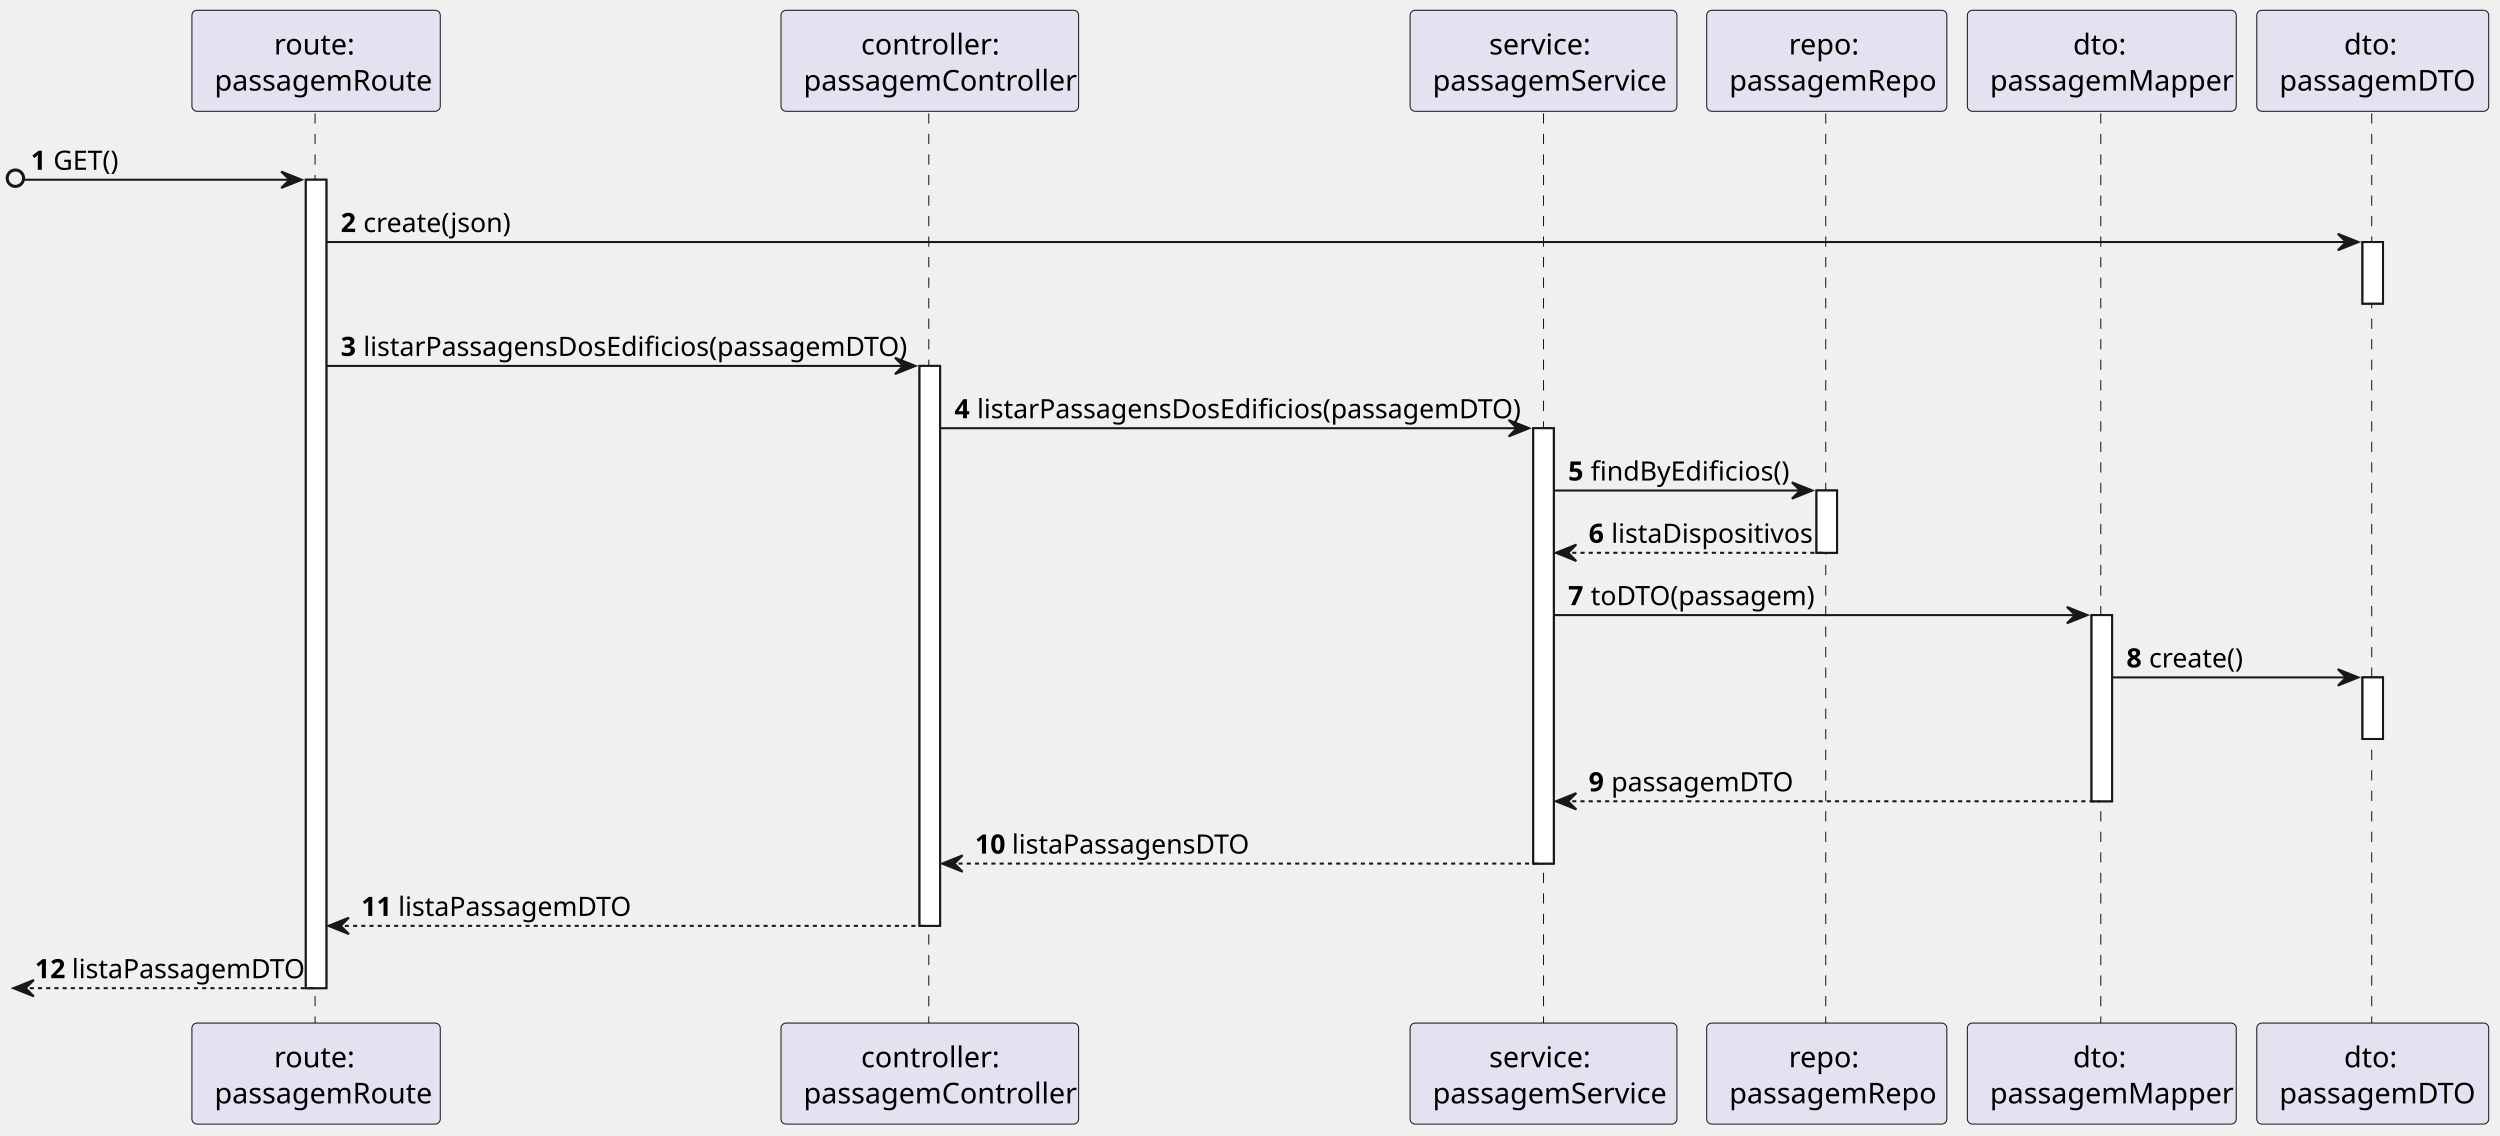
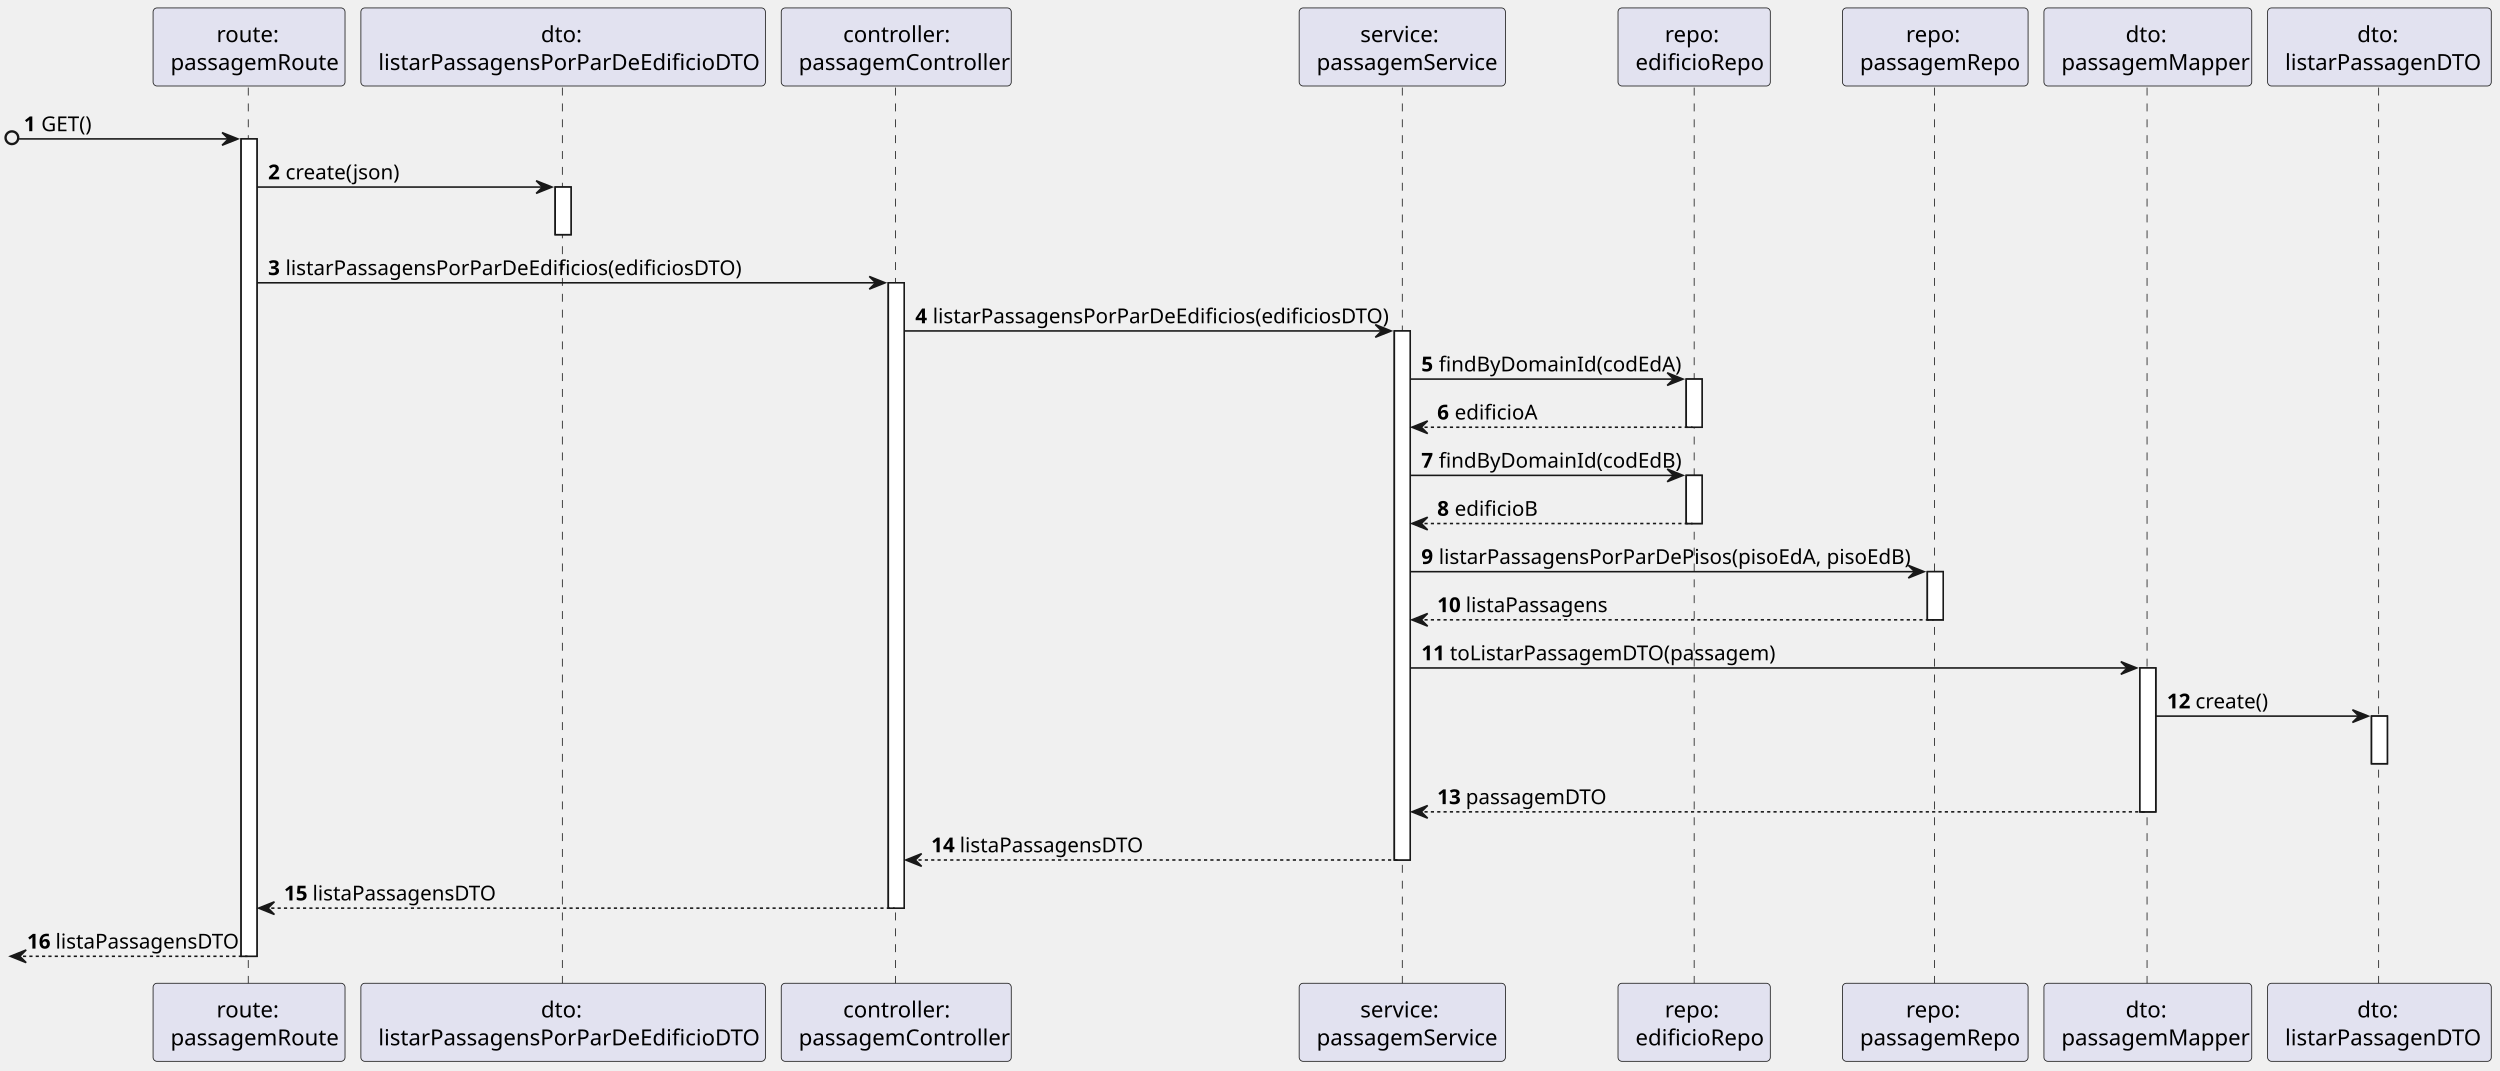
- <svg xmlns="http://www.w3.org/2000/svg" contentStyleType="text/css" height="553px" preserveAspectRatio="none" style="width:1218px;height:553px;background:#FFFFFF;" version="1.1" viewBox="0 0 1218 553" width="1218px" zoomAndPan="magnify">
+ <svg xmlns="http://www.w3.org/2000/svg" contentStyleType="text/css" height="675px" preserveAspectRatio="none" style="width:1576px;height:675px;background:#FFFFFF;" version="1.1" viewBox="0 0 1576 675" width="1576px" zoomAndPan="magnify">
  <defs />
  <g>
-     <rect fill="#FFFFFF" height="393.867" style="stroke:#181818;stroke-width:1.0;" width="10" x="149" y="87.57" />
-     <rect fill="#FFFFFF" height="272.812" style="stroke:#181818;stroke-width:1.0;" width="10" x="448" y="178.273" />
-     <rect fill="#FFFFFF" height="212.109" style="stroke:#181818;stroke-width:1.0;" width="10" x="747" y="208.625" />
-     <rect fill="#FFFFFF" height="30.352" style="stroke:#181818;stroke-width:1.0;" width="10" x="885" y="238.977" />
-     <rect fill="#FFFFFF" height="90.703" style="stroke:#181818;stroke-width:1.0;" width="10" x="1019" y="299.68" />
-     <rect fill="#FFFFFF" height="30" style="stroke:#181818;stroke-width:1.0;" width="10" x="1151" y="117.922" />
-     <rect fill="#FFFFFF" height="30" style="stroke:#181818;stroke-width:1.0;" width="10" x="1151" y="330.031" />
-     <line style="stroke:#181818;stroke-width:0.5;stroke-dasharray:5.0,5.0;" x1="153.5" x2="153.5" y1="55.219" y2="499.438" />
-     <line style="stroke:#181818;stroke-width:0.5;stroke-dasharray:5.0,5.0;" x1="452.5" x2="452.5" y1="55.219" y2="499.438" />
-     <line style="stroke:#181818;stroke-width:0.5;stroke-dasharray:5.0,5.0;" x1="752" x2="752" y1="55.219" y2="499.438" />
-     <line style="stroke:#181818;stroke-width:0.5;stroke-dasharray:5.0,5.0;" x1="889.5" x2="889.5" y1="55.219" y2="499.438" />
-     <line style="stroke:#181818;stroke-width:0.5;stroke-dasharray:5.0,5.0;" x1="1023.5" x2="1023.5" y1="55.219" y2="499.438" />
-     <line style="stroke:#181818;stroke-width:0.5;stroke-dasharray:5.0,5.0;" x1="1155.5" x2="1155.5" y1="55.219" y2="499.438" />
-     <rect fill="#E2E2F0" height="49.219" rx="2.5" ry="2.5" style="stroke:#181818;stroke-width:0.5;" width="121" x="93.5" y="5" />
-     <text fill="#000000" font-family="sans-serif" font-size="14" lengthAdjust="spacing" textLength="37" x="133.5" y="26.533">route:</text>
-     <text fill="#000000" font-family="sans-serif" font-size="14" lengthAdjust="spacing" textLength="103" x="104.5" y="44.143">passagemRoute</text>
-     <rect fill="#E2E2F0" height="49.219" rx="2.5" ry="2.5" style="stroke:#181818;stroke-width:0.5;" width="121" x="93.5" y="498.438" />
-     <text fill="#000000" font-family="sans-serif" font-size="14" lengthAdjust="spacing" textLength="37" x="133.5" y="519.971">route:</text>
-     <text fill="#000000" font-family="sans-serif" font-size="14" lengthAdjust="spacing" textLength="103" x="104.5" y="537.58">passagemRoute</text>
-     <rect fill="#E2E2F0" height="49.219" rx="2.5" ry="2.5" style="stroke:#181818;stroke-width:0.5;" width="145" x="380.5" y="5" />
-     <text fill="#000000" font-family="sans-serif" font-size="14" lengthAdjust="spacing" textLength="63" x="419.5" y="26.533">controller:</text>
-     <text fill="#000000" font-family="sans-serif" font-size="14" lengthAdjust="spacing" textLength="127" x="391.5" y="44.143">passagemController</text>
-     <rect fill="#E2E2F0" height="49.219" rx="2.5" ry="2.5" style="stroke:#181818;stroke-width:0.5;" width="145" x="380.5" y="498.438" />
-     <text fill="#000000" font-family="sans-serif" font-size="14" lengthAdjust="spacing" textLength="63" x="419.5" y="519.971">controller:</text>
-     <text fill="#000000" font-family="sans-serif" font-size="14" lengthAdjust="spacing" textLength="127" x="391.5" y="537.58">passagemController</text>
-     <rect fill="#E2E2F0" height="49.219" rx="2.5" ry="2.5" style="stroke:#181818;stroke-width:0.5;" width="130" x="687" y="5" />
-     <text fill="#000000" font-family="sans-serif" font-size="14" lengthAdjust="spacing" textLength="49" x="725.5" y="26.533">service:</text>
-     <text fill="#000000" font-family="sans-serif" font-size="14" lengthAdjust="spacing" textLength="112" x="698" y="44.143">passagemService</text>
-     <rect fill="#E2E2F0" height="49.219" rx="2.5" ry="2.5" style="stroke:#181818;stroke-width:0.5;" width="130" x="687" y="498.438" />
-     <text fill="#000000" font-family="sans-serif" font-size="14" lengthAdjust="spacing" textLength="49" x="725.5" y="519.971">service:</text>
-     <text fill="#000000" font-family="sans-serif" font-size="14" lengthAdjust="spacing" textLength="112" x="698" y="537.58">passagemService</text>
-     <rect fill="#E2E2F0" height="49.219" rx="2.5" ry="2.5" style="stroke:#181818;stroke-width:0.5;" width="117" x="831.5" y="5" />
-     <text fill="#000000" font-family="sans-serif" font-size="14" lengthAdjust="spacing" textLength="33" x="871.5" y="26.533">repo:</text>
-     <text fill="#000000" font-family="sans-serif" font-size="14" lengthAdjust="spacing" textLength="99" x="842.5" y="44.143">passagemRepo</text>
-     <rect fill="#E2E2F0" height="49.219" rx="2.5" ry="2.5" style="stroke:#181818;stroke-width:0.5;" width="117" x="831.5" y="498.438" />
-     <text fill="#000000" font-family="sans-serif" font-size="14" lengthAdjust="spacing" textLength="33" x="871.5" y="519.971">repo:</text>
-     <text fill="#000000" font-family="sans-serif" font-size="14" lengthAdjust="spacing" textLength="99" x="842.5" y="537.58">passagemRepo</text>
-     <rect fill="#E2E2F0" height="49.219" rx="2.5" ry="2.5" style="stroke:#181818;stroke-width:0.5;" width="131" x="958.5" y="5" />
-     <text fill="#000000" font-family="sans-serif" font-size="14" lengthAdjust="spacing" textLength="24" x="1010" y="26.533">dto:</text>
-     <text fill="#000000" font-family="sans-serif" font-size="14" lengthAdjust="spacing" textLength="113" x="969.5" y="44.143">passagemMapper</text>
-     <rect fill="#E2E2F0" height="49.219" rx="2.5" ry="2.5" style="stroke:#181818;stroke-width:0.5;" width="131" x="958.5" y="498.438" />
-     <text fill="#000000" font-family="sans-serif" font-size="14" lengthAdjust="spacing" textLength="24" x="1010" y="519.971">dto:</text>
-     <text fill="#000000" font-family="sans-serif" font-size="14" lengthAdjust="spacing" textLength="113" x="969.5" y="537.58">passagemMapper</text>
-     <rect fill="#E2E2F0" height="49.219" rx="2.5" ry="2.5" style="stroke:#181818;stroke-width:0.5;" width="113" x="1099.5" y="5" />
-     <text fill="#000000" font-family="sans-serif" font-size="14" lengthAdjust="spacing" textLength="24" x="1142" y="26.533">dto:</text>
-     <text fill="#000000" font-family="sans-serif" font-size="14" lengthAdjust="spacing" textLength="95" x="1110.5" y="44.143">passagemDTO</text>
-     <rect fill="#E2E2F0" height="49.219" rx="2.5" ry="2.5" style="stroke:#181818;stroke-width:0.5;" width="113" x="1099.5" y="498.438" />
-     <text fill="#000000" font-family="sans-serif" font-size="14" lengthAdjust="spacing" textLength="24" x="1142" y="519.971">dto:</text>
-     <text fill="#000000" font-family="sans-serif" font-size="14" lengthAdjust="spacing" textLength="95" x="1110.5" y="537.58">passagemDTO</text>
-     <rect fill="#FFFFFF" height="393.867" style="stroke:#181818;stroke-width:1.0;" width="10" x="149" y="87.57" />
-     <rect fill="#FFFFFF" height="272.812" style="stroke:#181818;stroke-width:1.0;" width="10" x="448" y="178.273" />
-     <rect fill="#FFFFFF" height="212.109" style="stroke:#181818;stroke-width:1.0;" width="10" x="747" y="208.625" />
-     <rect fill="#FFFFFF" height="30.352" style="stroke:#181818;stroke-width:1.0;" width="10" x="885" y="238.977" />
-     <rect fill="#FFFFFF" height="90.703" style="stroke:#181818;stroke-width:1.0;" width="10" x="1019" y="299.68" />
-     <rect fill="#FFFFFF" height="30" style="stroke:#181818;stroke-width:1.0;" width="10" x="1151" y="117.922" />
-     <rect fill="#FFFFFF" height="30" style="stroke:#181818;stroke-width:1.0;" width="10" x="1151" y="330.031" />
+     <rect fill="#FFFFFF" height="515.273" style="stroke:#181818;stroke-width:1.0;" width="10" x="152" y="87.57" />
+     <rect fill="#FFFFFF" height="30" style="stroke:#181818;stroke-width:1.0;" width="10" x="350" y="117.922" />
+     <rect fill="#FFFFFF" height="394.219" style="stroke:#181818;stroke-width:1.0;" width="10" x="560" y="178.273" />
+     <rect fill="#FFFFFF" height="333.516" style="stroke:#181818;stroke-width:1.0;" width="10" x="879" y="208.625" />
+     <rect fill="#FFFFFF" height="30.352" style="stroke:#181818;stroke-width:1.0;" width="10" x="1063" y="238.977" />
+     <rect fill="#FFFFFF" height="30.352" style="stroke:#181818;stroke-width:1.0;" width="10" x="1063" y="299.68" />
+     <rect fill="#FFFFFF" height="30.352" style="stroke:#181818;stroke-width:1.0;" width="10" x="1215" y="360.383" />
+     <rect fill="#FFFFFF" height="90.703" style="stroke:#181818;stroke-width:1.0;" width="10" x="1349" y="421.086" />
+     <rect fill="#FFFFFF" height="30" style="stroke:#181818;stroke-width:1.0;" width="10" x="1495" y="451.438" />
+     <line style="stroke:#181818;stroke-width:0.5;stroke-dasharray:5.0,5.0;" x1="156.5" x2="156.5" y1="55.219" y2="620.844" />
+     <line style="stroke:#181818;stroke-width:0.5;stroke-dasharray:5.0,5.0;" x1="354.5" x2="354.5" y1="55.219" y2="620.844" />
+     <line style="stroke:#181818;stroke-width:0.5;stroke-dasharray:5.0,5.0;" x1="564.5" x2="564.5" y1="55.219" y2="620.844" />
+     <line style="stroke:#181818;stroke-width:0.5;stroke-dasharray:5.0,5.0;" x1="884" x2="884" y1="55.219" y2="620.844" />
+     <line style="stroke:#181818;stroke-width:0.5;stroke-dasharray:5.0,5.0;" x1="1068" x2="1068" y1="55.219" y2="620.844" />
+     <line style="stroke:#181818;stroke-width:0.5;stroke-dasharray:5.0,5.0;" x1="1219.5" x2="1219.5" y1="55.219" y2="620.844" />
+     <line style="stroke:#181818;stroke-width:0.5;stroke-dasharray:5.0,5.0;" x1="1353.5" x2="1353.5" y1="55.219" y2="620.844" />
+     <line style="stroke:#181818;stroke-width:0.5;stroke-dasharray:5.0,5.0;" x1="1499.5" x2="1499.5" y1="55.219" y2="620.844" />
+     <rect fill="#E2E2F0" height="49.219" rx="2.5" ry="2.5" style="stroke:#181818;stroke-width:0.5;" width="121" x="96.5" y="5" />
+     <text fill="#000000" font-family="sans-serif" font-size="14" lengthAdjust="spacing" textLength="37" x="136.5" y="26.533">route:</text>
+     <text fill="#000000" font-family="sans-serif" font-size="14" lengthAdjust="spacing" textLength="103" x="107.5" y="44.143">passagemRoute</text>
+     <rect fill="#E2E2F0" height="49.219" rx="2.5" ry="2.5" style="stroke:#181818;stroke-width:0.5;" width="121" x="96.5" y="619.844" />
+     <text fill="#000000" font-family="sans-serif" font-size="14" lengthAdjust="spacing" textLength="37" x="136.5" y="641.377">route:</text>
+     <text fill="#000000" font-family="sans-serif" font-size="14" lengthAdjust="spacing" textLength="103" x="107.5" y="658.986">passagemRoute</text>
+     <rect fill="#E2E2F0" height="49.219" rx="2.5" ry="2.5" style="stroke:#181818;stroke-width:0.5;" width="255" x="227.5" y="5" />
+     <text fill="#000000" font-family="sans-serif" font-size="14" lengthAdjust="spacing" textLength="24" x="341" y="26.533">dto:</text>
+     <text fill="#000000" font-family="sans-serif" font-size="14" lengthAdjust="spacing" textLength="237" x="238.5" y="44.143">listarPassagensPorParDeEdificioDTO</text>
+     <rect fill="#E2E2F0" height="49.219" rx="2.5" ry="2.5" style="stroke:#181818;stroke-width:0.5;" width="255" x="227.5" y="619.844" />
+     <text fill="#000000" font-family="sans-serif" font-size="14" lengthAdjust="spacing" textLength="24" x="341" y="641.377">dto:</text>
+     <text fill="#000000" font-family="sans-serif" font-size="14" lengthAdjust="spacing" textLength="237" x="238.5" y="658.986">listarPassagensPorParDeEdificioDTO</text>
+     <rect fill="#E2E2F0" height="49.219" rx="2.5" ry="2.5" style="stroke:#181818;stroke-width:0.5;" width="145" x="492.5" y="5" />
+     <text fill="#000000" font-family="sans-serif" font-size="14" lengthAdjust="spacing" textLength="63" x="531.5" y="26.533">controller:</text>
+     <text fill="#000000" font-family="sans-serif" font-size="14" lengthAdjust="spacing" textLength="127" x="503.5" y="44.143">passagemController</text>
+     <rect fill="#E2E2F0" height="49.219" rx="2.5" ry="2.5" style="stroke:#181818;stroke-width:0.5;" width="145" x="492.5" y="619.844" />
+     <text fill="#000000" font-family="sans-serif" font-size="14" lengthAdjust="spacing" textLength="63" x="531.5" y="641.377">controller:</text>
+     <text fill="#000000" font-family="sans-serif" font-size="14" lengthAdjust="spacing" textLength="127" x="503.5" y="658.986">passagemController</text>
+     <rect fill="#E2E2F0" height="49.219" rx="2.5" ry="2.5" style="stroke:#181818;stroke-width:0.5;" width="130" x="819" y="5" />
+     <text fill="#000000" font-family="sans-serif" font-size="14" lengthAdjust="spacing" textLength="49" x="857.5" y="26.533">service:</text>
+     <text fill="#000000" font-family="sans-serif" font-size="14" lengthAdjust="spacing" textLength="112" x="830" y="44.143">passagemService</text>
+     <rect fill="#E2E2F0" height="49.219" rx="2.5" ry="2.5" style="stroke:#181818;stroke-width:0.5;" width="130" x="819" y="619.844" />
+     <text fill="#000000" font-family="sans-serif" font-size="14" lengthAdjust="spacing" textLength="49" x="857.5" y="641.377">service:</text>
+     <text fill="#000000" font-family="sans-serif" font-size="14" lengthAdjust="spacing" textLength="112" x="830" y="658.986">passagemService</text>
+     <rect fill="#E2E2F0" height="49.219" rx="2.5" ry="2.5" style="stroke:#181818;stroke-width:0.5;" width="96" x="1020" y="5" />
+     <text fill="#000000" font-family="sans-serif" font-size="14" lengthAdjust="spacing" textLength="33" x="1049.5" y="26.533">repo:</text>
+     <text fill="#000000" font-family="sans-serif" font-size="14" lengthAdjust="spacing" textLength="78" x="1031" y="44.143">edificioRepo</text>
+     <rect fill="#E2E2F0" height="49.219" rx="2.5" ry="2.5" style="stroke:#181818;stroke-width:0.5;" width="96" x="1020" y="619.844" />
+     <text fill="#000000" font-family="sans-serif" font-size="14" lengthAdjust="spacing" textLength="33" x="1049.5" y="641.377">repo:</text>
+     <text fill="#000000" font-family="sans-serif" font-size="14" lengthAdjust="spacing" textLength="78" x="1031" y="658.986">edificioRepo</text>
+     <rect fill="#E2E2F0" height="49.219" rx="2.5" ry="2.5" style="stroke:#181818;stroke-width:0.5;" width="117" x="1161.5" y="5" />
+     <text fill="#000000" font-family="sans-serif" font-size="14" lengthAdjust="spacing" textLength="33" x="1201.5" y="26.533">repo:</text>
+     <text fill="#000000" font-family="sans-serif" font-size="14" lengthAdjust="spacing" textLength="99" x="1172.5" y="44.143">passagemRepo</text>
+     <rect fill="#E2E2F0" height="49.219" rx="2.5" ry="2.5" style="stroke:#181818;stroke-width:0.5;" width="117" x="1161.5" y="619.844" />
+     <text fill="#000000" font-family="sans-serif" font-size="14" lengthAdjust="spacing" textLength="33" x="1201.5" y="641.377">repo:</text>
+     <text fill="#000000" font-family="sans-serif" font-size="14" lengthAdjust="spacing" textLength="99" x="1172.5" y="658.986">passagemRepo</text>
+     <rect fill="#E2E2F0" height="49.219" rx="2.5" ry="2.5" style="stroke:#181818;stroke-width:0.5;" width="131" x="1288.5" y="5" />
+     <text fill="#000000" font-family="sans-serif" font-size="14" lengthAdjust="spacing" textLength="24" x="1340" y="26.533">dto:</text>
+     <text fill="#000000" font-family="sans-serif" font-size="14" lengthAdjust="spacing" textLength="113" x="1299.5" y="44.143">passagemMapper</text>
+     <rect fill="#E2E2F0" height="49.219" rx="2.5" ry="2.5" style="stroke:#181818;stroke-width:0.5;" width="131" x="1288.5" y="619.844" />
+     <text fill="#000000" font-family="sans-serif" font-size="14" lengthAdjust="spacing" textLength="24" x="1340" y="641.377">dto:</text>
+     <text fill="#000000" font-family="sans-serif" font-size="14" lengthAdjust="spacing" textLength="113" x="1299.5" y="658.986">passagemMapper</text>
+     <rect fill="#E2E2F0" height="49.219" rx="2.5" ry="2.5" style="stroke:#181818;stroke-width:0.5;" width="141" x="1429.5" y="5" />
+     <text fill="#000000" font-family="sans-serif" font-size="14" lengthAdjust="spacing" textLength="24" x="1486" y="26.533">dto:</text>
+     <text fill="#000000" font-family="sans-serif" font-size="14" lengthAdjust="spacing" textLength="123" x="1440.5" y="44.143">listarPassagenDTO</text>
+     <rect fill="#E2E2F0" height="49.219" rx="2.5" ry="2.5" style="stroke:#181818;stroke-width:0.5;" width="141" x="1429.5" y="619.844" />
+     <text fill="#000000" font-family="sans-serif" font-size="14" lengthAdjust="spacing" textLength="24" x="1486" y="641.377">dto:</text>
+     <text fill="#000000" font-family="sans-serif" font-size="14" lengthAdjust="spacing" textLength="123" x="1440.5" y="658.986">listarPassagenDTO</text>
+     <rect fill="#FFFFFF" height="515.273" style="stroke:#181818;stroke-width:1.0;" width="10" x="152" y="87.57" />
+     <rect fill="#FFFFFF" height="30" style="stroke:#181818;stroke-width:1.0;" width="10" x="350" y="117.922" />
+     <rect fill="#FFFFFF" height="394.219" style="stroke:#181818;stroke-width:1.0;" width="10" x="560" y="178.273" />
+     <rect fill="#FFFFFF" height="333.516" style="stroke:#181818;stroke-width:1.0;" width="10" x="879" y="208.625" />
+     <rect fill="#FFFFFF" height="30.352" style="stroke:#181818;stroke-width:1.0;" width="10" x="1063" y="238.977" />
+     <rect fill="#FFFFFF" height="30.352" style="stroke:#181818;stroke-width:1.0;" width="10" x="1063" y="299.68" />
+     <rect fill="#FFFFFF" height="30.352" style="stroke:#181818;stroke-width:1.0;" width="10" x="1215" y="360.383" />
+     <rect fill="#FFFFFF" height="90.703" style="stroke:#181818;stroke-width:1.0;" width="10" x="1349" y="421.086" />
+     <rect fill="#FFFFFF" height="30" style="stroke:#181818;stroke-width:1.0;" width="10" x="1495" y="451.438" />
    <ellipse cx="7.5" cy="86.82" fill="none" rx="4" ry="4" style="stroke:#181818;stroke-width:1.5;" />
-     <polygon fill="#181818" points="137,83.57,147,87.57,137,91.57,141,87.57" style="stroke:#181818;stroke-width:1.0;" />
-     <line style="stroke:#181818;stroke-width:1.0;" x1="12" x2="143" y1="87.57" y2="87.57" />
+     <polygon fill="#181818" points="140,83.57,150,87.57,140,91.57,144,87.57" style="stroke:#181818;stroke-width:1.0;" />
+     <line style="stroke:#181818;stroke-width:1.0;" x1="12" x2="146" y1="87.57" y2="87.57" />
    <text fill="#000000" font-family="sans-serif" font-size="13" font-weight="bold" lengthAdjust="spacing" textLength="7" x="15" y="82.714">1</text>
    <text fill="#000000" font-family="sans-serif" font-size="13" lengthAdjust="spacing" textLength="34" x="26" y="82.714">GET()</text>
-     <polygon fill="#181818" points="1139,113.922,1149,117.922,1139,121.922,1143,117.922" style="stroke:#181818;stroke-width:1.0;" />
-     <line style="stroke:#181818;stroke-width:1.0;" x1="159" x2="1145" y1="117.922" y2="117.922" />
-     <text fill="#000000" font-family="sans-serif" font-size="13" font-weight="bold" lengthAdjust="spacing" textLength="7" x="166" y="113.065">2</text>
-     <text fill="#000000" font-family="sans-serif" font-size="13" lengthAdjust="spacing" textLength="68" x="177" y="113.065">create(json)</text>
-     <polygon fill="#181818" points="436,174.273,446,178.273,436,182.273,440,178.273" style="stroke:#181818;stroke-width:1.0;" />
-     <line style="stroke:#181818;stroke-width:1.0;" x1="159" x2="442" y1="178.273" y2="178.273" />
-     <text fill="#000000" font-family="sans-serif" font-size="13" font-weight="bold" lengthAdjust="spacing" textLength="7" x="166" y="173.417">3</text>
-     <text fill="#000000" font-family="sans-serif" font-size="13" lengthAdjust="spacing" textLength="259" x="177" y="173.417">listarPassagensDosEdificios(passagemDTO)</text>
-     <polygon fill="#181818" points="735,204.625,745,208.625,735,212.625,739,208.625" style="stroke:#181818;stroke-width:1.0;" />
-     <line style="stroke:#181818;stroke-width:1.0;" x1="458" x2="741" y1="208.625" y2="208.625" />
-     <text fill="#000000" font-family="sans-serif" font-size="13" font-weight="bold" lengthAdjust="spacing" textLength="7" x="465" y="203.769">4</text>
-     <text fill="#000000" font-family="sans-serif" font-size="13" lengthAdjust="spacing" textLength="259" x="476" y="203.769">listarPassagensDosEdificios(passagemDTO)</text>
-     <polygon fill="#181818" points="873,234.977,883,238.977,873,242.977,877,238.977" style="stroke:#181818;stroke-width:1.0;" />
-     <line style="stroke:#181818;stroke-width:1.0;" x1="757" x2="879" y1="238.977" y2="238.977" />
-     <text fill="#000000" font-family="sans-serif" font-size="13" font-weight="bold" lengthAdjust="spacing" textLength="7" x="764" y="234.12">5</text>
-     <text fill="#000000" font-family="sans-serif" font-size="13" lengthAdjust="spacing" textLength="93" x="775" y="234.12">findByEdificios()</text>
-     <polygon fill="#181818" points="768,265.328,758,269.328,768,273.328,764,269.328" style="stroke:#181818;stroke-width:1.0;" />
-     <line style="stroke:#181818;stroke-width:1.0;stroke-dasharray:2.0,2.0;" x1="762" x2="889" y1="269.328" y2="269.328" />
-     <text fill="#000000" font-family="sans-serif" font-size="13" font-weight="bold" lengthAdjust="spacing" textLength="7" x="774" y="264.472">6</text>
-     <text fill="#000000" font-family="sans-serif" font-size="13" lengthAdjust="spacing" textLength="93" x="785" y="264.472">listaDispositivos</text>
-     <polygon fill="#181818" points="1007,295.68,1017,299.68,1007,303.68,1011,299.68" style="stroke:#181818;stroke-width:1.0;" />
-     <line style="stroke:#181818;stroke-width:1.0;" x1="757" x2="1013" y1="299.68" y2="299.68" />
-     <text fill="#000000" font-family="sans-serif" font-size="13" font-weight="bold" lengthAdjust="spacing" textLength="7" x="764" y="294.823">7</text>
-     <text fill="#000000" font-family="sans-serif" font-size="13" lengthAdjust="spacing" textLength="105" x="775" y="294.823">toDTO(passagem)</text>
-     <polygon fill="#181818" points="1139,326.031,1149,330.031,1139,334.031,1143,330.031" style="stroke:#181818;stroke-width:1.0;" />
-     <line style="stroke:#181818;stroke-width:1.0;" x1="1029" x2="1145" y1="330.031" y2="330.031" />
-     <text fill="#000000" font-family="sans-serif" font-size="13" font-weight="bold" lengthAdjust="spacing" textLength="7" x="1036" y="325.175">8</text>
-     <text fill="#000000" font-family="sans-serif" font-size="13" lengthAdjust="spacing" textLength="44" x="1047" y="325.175">create()</text>
-     <polygon fill="#181818" points="768,386.383,758,390.383,768,394.383,764,390.383" style="stroke:#181818;stroke-width:1.0;" />
-     <line style="stroke:#181818;stroke-width:1.0;stroke-dasharray:2.0,2.0;" x1="762" x2="1023" y1="390.383" y2="390.383" />
-     <text fill="#000000" font-family="sans-serif" font-size="13" font-weight="bold" lengthAdjust="spacing" textLength="7" x="774" y="385.526">9</text>
-     <text fill="#000000" font-family="sans-serif" font-size="13" lengthAdjust="spacing" textLength="86" x="785" y="385.526">passagemDTO</text>
-     <polygon fill="#181818" points="469,416.734,459,420.734,469,424.734,465,420.734" style="stroke:#181818;stroke-width:1.0;" />
-     <line style="stroke:#181818;stroke-width:1.0;stroke-dasharray:2.0,2.0;" x1="463" x2="751" y1="420.734" y2="420.734" />
-     <text fill="#000000" font-family="sans-serif" font-size="13" font-weight="bold" lengthAdjust="spacing" textLength="14" x="475" y="415.878">10</text>
-     <text fill="#000000" font-family="sans-serif" font-size="13" lengthAdjust="spacing" textLength="115" x="493" y="415.878">listaPassagensDTO</text>
-     <polygon fill="#181818" points="170,447.086,160,451.086,170,455.086,166,451.086" style="stroke:#181818;stroke-width:1.0;" />
-     <line style="stroke:#181818;stroke-width:1.0;stroke-dasharray:2.0,2.0;" x1="164" x2="452" y1="451.086" y2="451.086" />
-     <text fill="#000000" font-family="sans-serif" font-size="13" font-weight="bold" lengthAdjust="spacing" textLength="14" x="176" y="446.229">11</text>
-     <text fill="#000000" font-family="sans-serif" font-size="13" lengthAdjust="spacing" textLength="112" x="194" y="446.229">listaPassagemDTO</text>
-     <polygon fill="#181818" points="16.5,477.438,6.5,481.438,16.5,485.438,12.5,481.438" style="stroke:#181818;stroke-width:1.0;" />
-     <line style="stroke:#181818;stroke-width:1.0;stroke-dasharray:2.0,2.0;" x1="14.5" x2="153" y1="481.438" y2="481.438" />
-     <text fill="#000000" font-family="sans-serif" font-size="13" font-weight="bold" lengthAdjust="spacing" textLength="14" x="17" y="476.581">12</text>
-     <text fill="#000000" font-family="sans-serif" font-size="13" lengthAdjust="spacing" textLength="112" x="35" y="476.581">listaPassagemDTO</text>
+     <polygon fill="#181818" points="338,113.922,348,117.922,338,121.922,342,117.922" style="stroke:#181818;stroke-width:1.0;" />
+     <line style="stroke:#181818;stroke-width:1.0;" x1="162" x2="344" y1="117.922" y2="117.922" />
+     <text fill="#000000" font-family="sans-serif" font-size="13" font-weight="bold" lengthAdjust="spacing" textLength="7" x="169" y="113.065">2</text>
+     <text fill="#000000" font-family="sans-serif" font-size="13" lengthAdjust="spacing" textLength="68" x="180" y="113.065">create(json)</text>
+     <polygon fill="#181818" points="548,174.273,558,178.273,548,182.273,552,178.273" style="stroke:#181818;stroke-width:1.0;" />
+     <line style="stroke:#181818;stroke-width:1.0;" x1="162" x2="554" y1="178.273" y2="178.273" />
+     <text fill="#000000" font-family="sans-serif" font-size="13" font-weight="bold" lengthAdjust="spacing" textLength="7" x="169" y="173.417">3</text>
+     <text fill="#000000" font-family="sans-serif" font-size="13" lengthAdjust="spacing" textLength="279" x="180" y="173.417">listarPassagensPorParDeEdificios(edificiosDTO)</text>
+     <polygon fill="#181818" points="867,204.625,877,208.625,867,212.625,871,208.625" style="stroke:#181818;stroke-width:1.0;" />
+     <line style="stroke:#181818;stroke-width:1.0;" x1="570" x2="873" y1="208.625" y2="208.625" />
+     <text fill="#000000" font-family="sans-serif" font-size="13" font-weight="bold" lengthAdjust="spacing" textLength="7" x="577" y="203.769">4</text>
+     <text fill="#000000" font-family="sans-serif" font-size="13" lengthAdjust="spacing" textLength="279" x="588" y="203.769">listarPassagensPorParDeEdificios(edificiosDTO)</text>
+     <polygon fill="#181818" points="1051,234.977,1061,238.977,1051,242.977,1055,238.977" style="stroke:#181818;stroke-width:1.0;" />
+     <line style="stroke:#181818;stroke-width:1.0;" x1="889" x2="1057" y1="238.977" y2="238.977" />
+     <text fill="#000000" font-family="sans-serif" font-size="13" font-weight="bold" lengthAdjust="spacing" textLength="7" x="896" y="234.12">5</text>
+     <text fill="#000000" font-family="sans-serif" font-size="13" lengthAdjust="spacing" textLength="144" x="907" y="234.12">findByDomainId(codEdA)</text>
+     <polygon fill="#181818" points="900,265.328,890,269.328,900,273.328,896,269.328" style="stroke:#181818;stroke-width:1.0;" />
+     <line style="stroke:#181818;stroke-width:1.0;stroke-dasharray:2.0,2.0;" x1="894" x2="1067" y1="269.328" y2="269.328" />
+     <text fill="#000000" font-family="sans-serif" font-size="13" font-weight="bold" lengthAdjust="spacing" textLength="7" x="906" y="264.472">6</text>
+     <text fill="#000000" font-family="sans-serif" font-size="13" lengthAdjust="spacing" textLength="49" x="917" y="264.472">edificioA</text>
+     <polygon fill="#181818" points="1051,295.68,1061,299.68,1051,303.68,1055,299.68" style="stroke:#181818;stroke-width:1.0;" />
+     <line style="stroke:#181818;stroke-width:1.0;" x1="889" x2="1057" y1="299.68" y2="299.68" />
+     <text fill="#000000" font-family="sans-serif" font-size="13" font-weight="bold" lengthAdjust="spacing" textLength="7" x="896" y="294.823">7</text>
+     <text fill="#000000" font-family="sans-serif" font-size="13" lengthAdjust="spacing" textLength="144" x="907" y="294.823">findByDomainId(codEdB)</text>
+     <polygon fill="#181818" points="900,326.031,890,330.031,900,334.031,896,330.031" style="stroke:#181818;stroke-width:1.0;" />
+     <line style="stroke:#181818;stroke-width:1.0;stroke-dasharray:2.0,2.0;" x1="894" x2="1067" y1="330.031" y2="330.031" />
+     <text fill="#000000" font-family="sans-serif" font-size="13" font-weight="bold" lengthAdjust="spacing" textLength="7" x="906" y="325.175">8</text>
+     <text fill="#000000" font-family="sans-serif" font-size="13" lengthAdjust="spacing" textLength="49" x="917" y="325.175">edificioB</text>
+     <polygon fill="#181818" points="1203,356.383,1213,360.383,1203,364.383,1207,360.383" style="stroke:#181818;stroke-width:1.0;" />
+     <line style="stroke:#181818;stroke-width:1.0;" x1="889" x2="1209" y1="360.383" y2="360.383" />
+     <text fill="#000000" font-family="sans-serif" font-size="13" font-weight="bold" lengthAdjust="spacing" textLength="7" x="896" y="355.526">9</text>
+     <text fill="#000000" font-family="sans-serif" font-size="13" lengthAdjust="spacing" textLength="296" x="907" y="355.526">listarPassagensPorParDePisos(pisoEdA, pisoEdB)</text>
+     <polygon fill="#181818" points="900,386.734,890,390.734,900,394.734,896,390.734" style="stroke:#181818;stroke-width:1.0;" />
+     <line style="stroke:#181818;stroke-width:1.0;stroke-dasharray:2.0,2.0;" x1="894" x2="1219" y1="390.734" y2="390.734" />
+     <text fill="#000000" font-family="sans-serif" font-size="13" font-weight="bold" lengthAdjust="spacing" textLength="14" x="906" y="385.878">10</text>
+     <text fill="#000000" font-family="sans-serif" font-size="13" lengthAdjust="spacing" textLength="89" x="924" y="385.878">listaPassagens</text>
+     <polygon fill="#181818" points="1337,417.086,1347,421.086,1337,425.086,1341,421.086" style="stroke:#181818;stroke-width:1.0;" />
+     <line style="stroke:#181818;stroke-width:1.0;" x1="889" x2="1343" y1="421.086" y2="421.086" />
+     <text fill="#000000" font-family="sans-serif" font-size="13" font-weight="bold" lengthAdjust="spacing" textLength="14" x="896" y="416.229">11</text>
+     <text fill="#000000" font-family="sans-serif" font-size="13" lengthAdjust="spacing" textLength="199" x="914" y="416.229">toListarPassagemDTO(passagem)</text>
+     <polygon fill="#181818" points="1483,447.438,1493,451.438,1483,455.438,1487,451.438" style="stroke:#181818;stroke-width:1.0;" />
+     <line style="stroke:#181818;stroke-width:1.0;" x1="1359" x2="1489" y1="451.438" y2="451.438" />
+     <text fill="#000000" font-family="sans-serif" font-size="13" font-weight="bold" lengthAdjust="spacing" textLength="14" x="1366" y="446.581">12</text>
+     <text fill="#000000" font-family="sans-serif" font-size="13" lengthAdjust="spacing" textLength="44" x="1384" y="446.581">create()</text>
+     <polygon fill="#181818" points="900,507.789,890,511.789,900,515.789,896,511.789" style="stroke:#181818;stroke-width:1.0;" />
+     <line style="stroke:#181818;stroke-width:1.0;stroke-dasharray:2.0,2.0;" x1="894" x2="1353" y1="511.789" y2="511.789" />
+     <text fill="#000000" font-family="sans-serif" font-size="13" font-weight="bold" lengthAdjust="spacing" textLength="14" x="906" y="506.933">13</text>
+     <text fill="#000000" font-family="sans-serif" font-size="13" lengthAdjust="spacing" textLength="86" x="924" y="506.933">passagemDTO</text>
+     <polygon fill="#181818" points="581,538.141,571,542.141,581,546.141,577,542.141" style="stroke:#181818;stroke-width:1.0;" />
+     <line style="stroke:#181818;stroke-width:1.0;stroke-dasharray:2.0,2.0;" x1="575" x2="883" y1="542.141" y2="542.141" />
+     <text fill="#000000" font-family="sans-serif" font-size="13" font-weight="bold" lengthAdjust="spacing" textLength="14" x="587" y="537.284">14</text>
+     <text fill="#000000" font-family="sans-serif" font-size="13" lengthAdjust="spacing" textLength="115" x="605" y="537.284">listaPassagensDTO</text>
+     <polygon fill="#181818" points="173,568.492,163,572.492,173,576.492,169,572.492" style="stroke:#181818;stroke-width:1.0;" />
+     <line style="stroke:#181818;stroke-width:1.0;stroke-dasharray:2.0,2.0;" x1="167" x2="564" y1="572.492" y2="572.492" />
+     <text fill="#000000" font-family="sans-serif" font-size="13" font-weight="bold" lengthAdjust="spacing" textLength="14" x="179" y="567.636">15</text>
+     <text fill="#000000" font-family="sans-serif" font-size="13" lengthAdjust="spacing" textLength="115" x="197" y="567.636">listaPassagensDTO</text>
+     <polygon fill="#181818" points="16.5,598.844,6.5,602.844,16.5,606.844,12.5,602.844" style="stroke:#181818;stroke-width:1.0;" />
+     <line style="stroke:#181818;stroke-width:1.0;stroke-dasharray:2.0,2.0;" x1="14.5" x2="156" y1="602.844" y2="602.844" />
+     <text fill="#000000" font-family="sans-serif" font-size="13" font-weight="bold" lengthAdjust="spacing" textLength="14" x="17" y="597.987">16</text>
+     <text fill="#000000" font-family="sans-serif" font-size="13" lengthAdjust="spacing" textLength="115" x="35" y="597.987">listaPassagensDTO</text>
  </g>
</svg>
